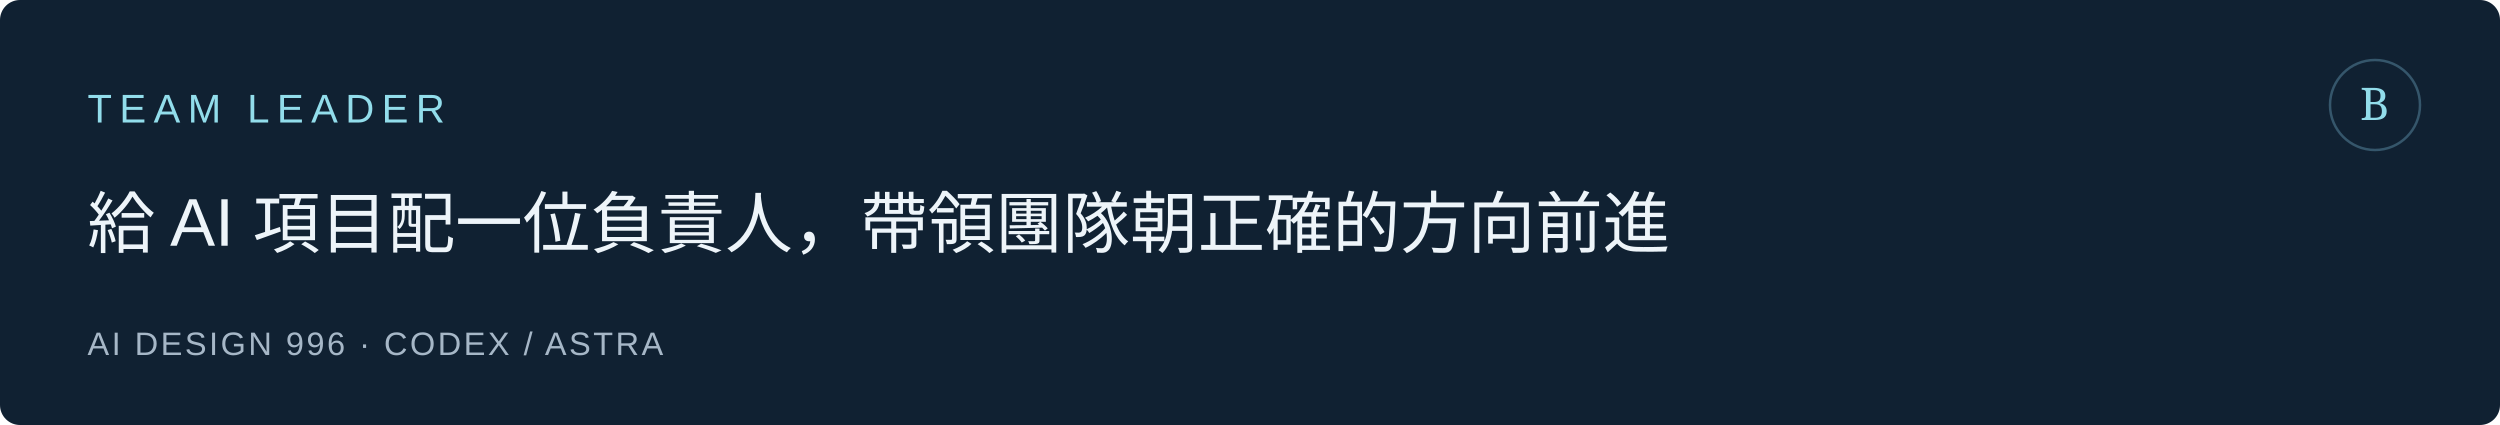
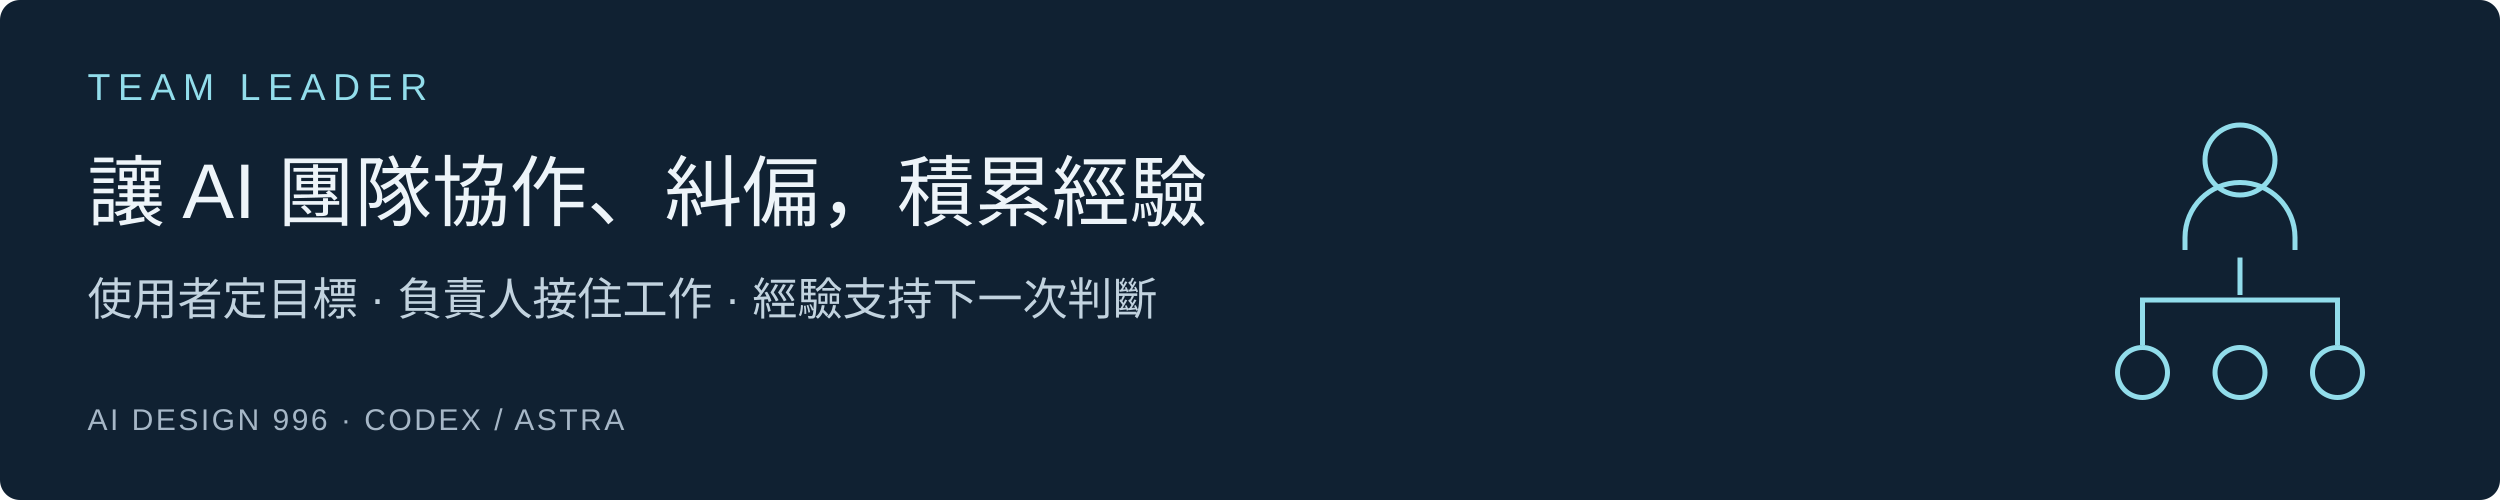
- <svg xmlns="http://www.w3.org/2000/svg" width="1000" height="170" viewBox="0 0 1000 170">
-   <rect width="1000" height="170" rx="8" fill="#102132" />
-   <text x="35" y="49" fill="#92ddeb" font-family="Arial,sans-serif" font-size="16" letter-spacing="3">TEAM LEADER</text>
-   <text x="35" y="99" fill="#edf4f9" font-family="Arial,Microsoft YaHei,sans-serif" font-size="27">給 AI 項目配一位負責人，帶領團隊朝正確的方向前進</text>
-   <text x="35" y="142" fill="#a6b7c7" font-family="Arial,sans-serif" font-size="13" letter-spacing="1">AI DESIGN 996 · CODEX / ASTRA</text>
-   <circle cx="950" cy="42" r="18" fill="none" stroke="#35566b" />
-   <text x="944" y="48" fill="#92ddeb" font-family="Georgia,serif" font-size="18">B</text>
+ <svg xmlns="http://www.w3.org/2000/svg" width="1000" height="200" viewBox="0 0 1000 200">
+   <rect width="1000" height="200" rx="8" fill="#102132" />
+   <text x="35" y="40" fill="#92ddeb" font-family="Arial,sans-serif" font-size="15" letter-spacing="3">TEAM LEADER</text>
+   <text x="35" y="88" fill="#edf4f9" font-family="Arial,Microsoft YaHei,sans-serif" font-size="31">讓 AI 團隊協作、糾偏，積累經驗</text>
+   <text x="35" y="126" fill="#c2d3df" font-family="Arial,Microsoft YaHei,sans-serif" font-size="18">使用者定目標 · 負責人接住工作 · 經驗支持下一次判斷</text>
+   <text x="35" y="172" fill="#a6b7c7" font-family="Arial,sans-serif" font-size="12" letter-spacing="1">AI DESIGN 996 · CODEX / ASTRA</text>
+   <g transform="translate(856 58)" stroke="#92ddeb" fill="none" stroke-width="2">
+     <circle cx="40" cy="6" r="14" />
+     <path d="M18 42v-5a22 22 0 0 1 44 0v5M40 45v15M1 80V62h78v18" />
+     <circle cx="1" cy="91" r="10" />
+     <circle cx="40" cy="91" r="10" />
+     <circle cx="79" cy="91" r="10" />
+   </g>
</svg>
